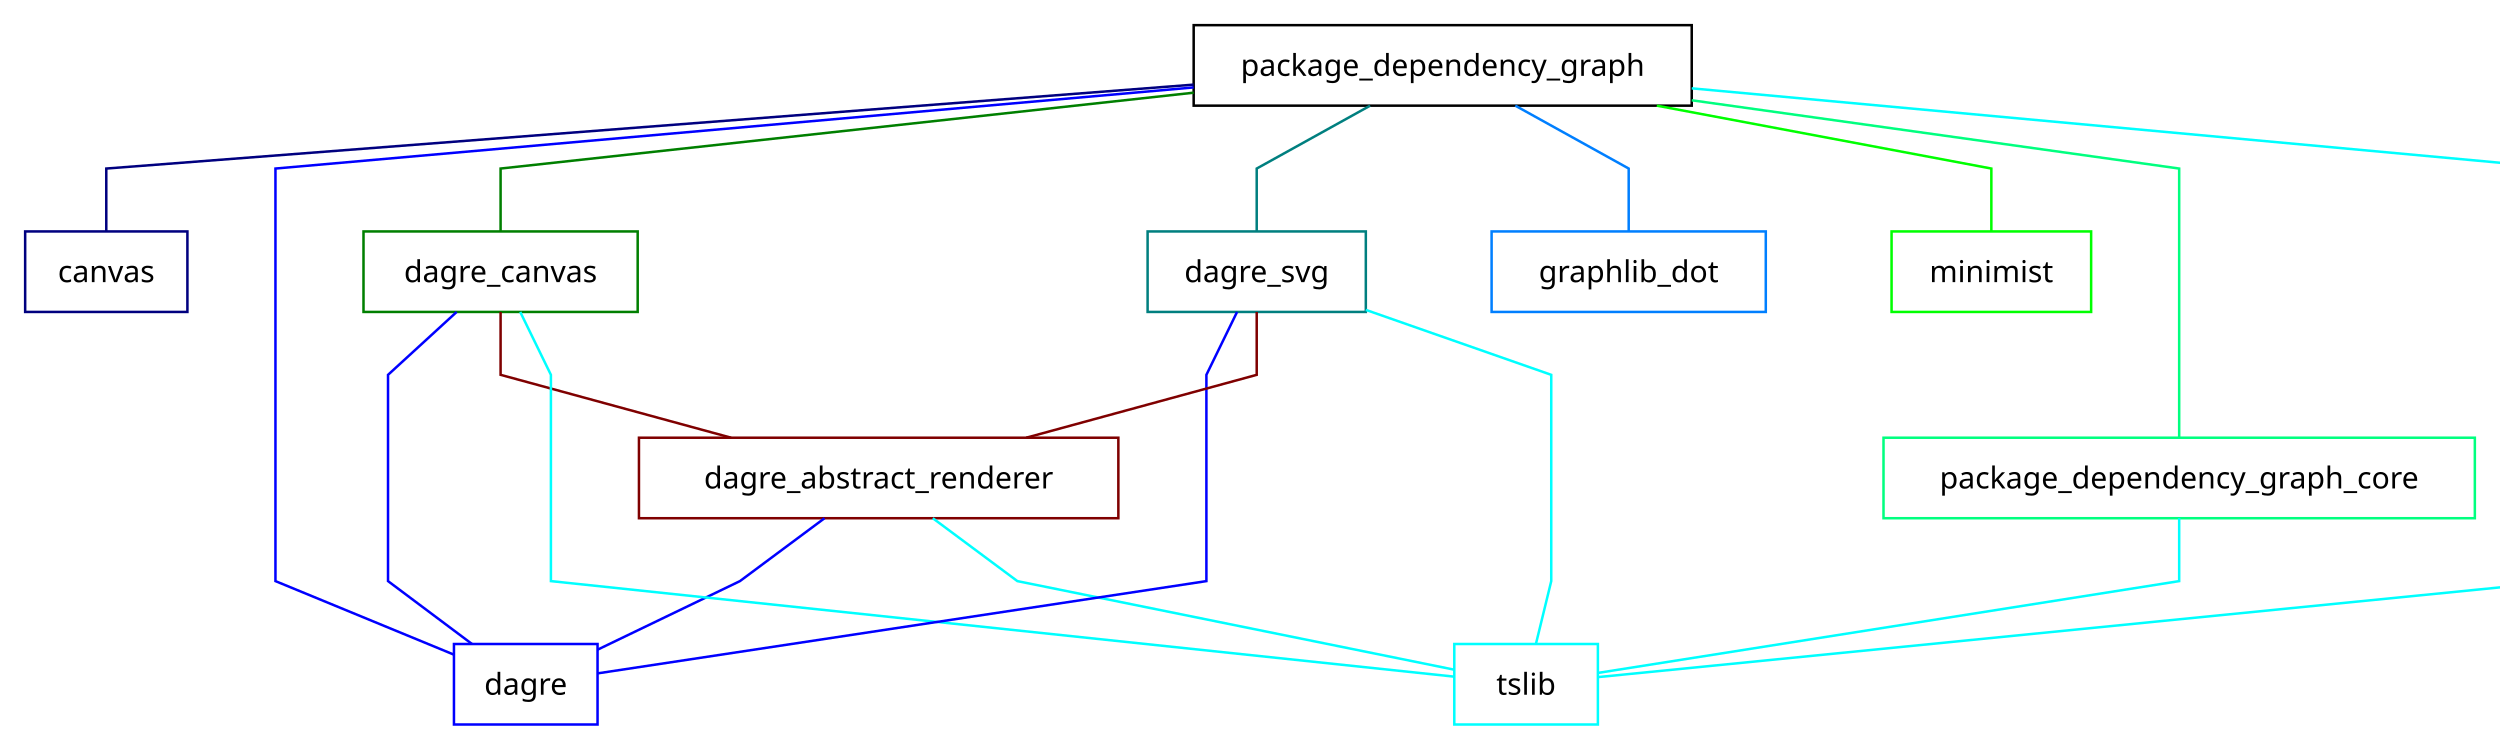
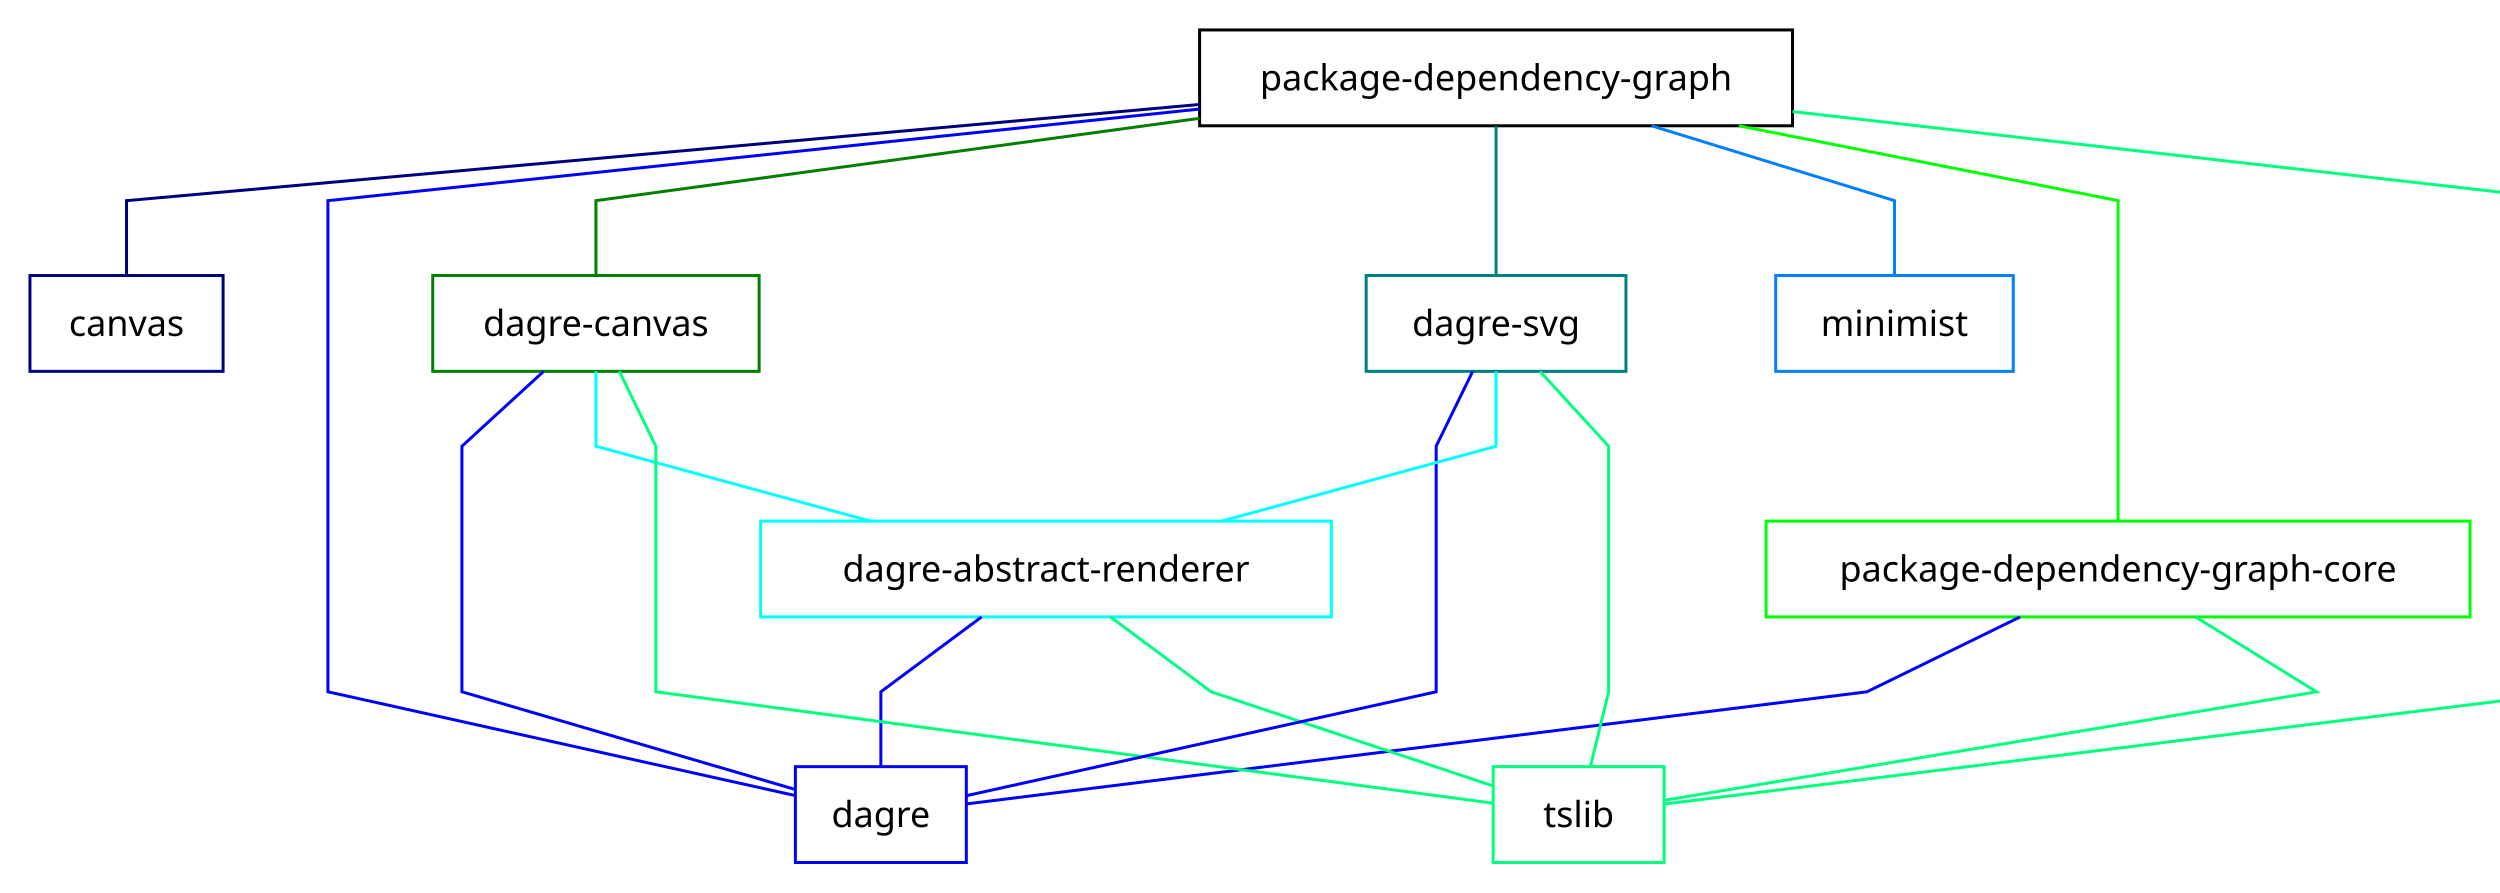
- <svg xmlns="http://www.w3.org/2000/svg" version="1.1" viewBox="0 0 993.784 298" color-interpolation-filters="sRGB">
+ <svg xmlns="http://www.w3.org/2000/svg" version="1.1" viewBox="0 0 834.792 298" color-interpolation-filters="sRGB">
  <g>
-     <rect x="474.502" y="10" width="197.984" height="32" stroke="#000000" fill="none" />
-     <text text-anchor="middle" x="573.494" y="26" fill="black" dominant-baseline="middle" style="font-size:12px;font-family:sans-serif">package_dependency_graph
+     <rect x="400.568" y="10" width="197.984" height="32" stroke="#000000" fill="none" />
+     <text text-anchor="middle" x="499.56" y="26" fill="black" dominant-baseline="middle" style="font-size:12px;font-family:sans-serif">package-dependency-graph
  </text>
  </g>
  <g>
    <rect x="10" y="92" width="64.496" height="32" stroke="#00007f" fill="none" />
    <text text-anchor="middle" x="42.248" y="108" fill="black" dominant-baseline="middle" style="font-size:12px;font-family:sans-serif">canvas
  </text>
  </g>
  <g>
-     <rect x="180.452" y="256" width="57.08" height="32" stroke="#0000ff" fill="none" />
-     <text text-anchor="middle" x="208.992" y="272" fill="black" dominant-baseline="middle" style="font-size:12px;font-family:sans-serif">dagre
+     <rect x="265.594" y="256" width="57.08" height="32" stroke="#0000ff" fill="none" />
+     <text text-anchor="middle" x="294.134" y="272" fill="black" dominant-baseline="middle" style="font-size:12px;font-family:sans-serif">dagre
  </text>
  </g>
  <g>
    <rect x="144.496" y="92" width="108.992" height="32" stroke="#007f00" fill="none" />
-     <text text-anchor="middle" x="198.992" y="108" fill="black" dominant-baseline="middle" style="font-size:12px;font-family:sans-serif">dagre_canvas
+     <text text-anchor="middle" x="198.992" y="108" fill="black" dominant-baseline="middle" style="font-size:12px;font-family:sans-serif">dagre-canvas
  </text>
  </g>
  <g>
    <rect x="456.188" y="92" width="86.744" height="32" stroke="#007f7f" fill="none" />
-     <text text-anchor="middle" x="499.56" y="108" fill="black" dominant-baseline="middle" style="font-size:12px;font-family:sans-serif">dagre_svg
+     <text text-anchor="middle" x="499.56" y="108" fill="black" dominant-baseline="middle" style="font-size:12px;font-family:sans-serif">dagre-svg
  </text>
  </g>
  <g>
-     <rect x="592.932" y="92" width="108.992" height="32" stroke="#007fff" fill="none" />
-     <text text-anchor="middle" x="647.428" y="108" fill="black" dominant-baseline="middle" style="font-size:12px;font-family:sans-serif">graphlib_dot
+     <rect x="592.932" y="92" width="79.328" height="32" stroke="#007fff" fill="none" />
+     <text text-anchor="middle" x="632.596" y="108" fill="black" dominant-baseline="middle" style="font-size:12px;font-family:sans-serif">minimist
  </text>
  </g>
  <g>
-     <rect x="751.924" y="92" width="79.328" height="32" stroke="#00ff00" fill="none" />
-     <text text-anchor="middle" x="791.588" y="108" fill="black" dominant-baseline="middle" style="font-size:12px;font-family:sans-serif">minimist
+     <rect x="589.728" y="174" width="235.064" height="32" stroke="#00ff00" fill="none" />
+     <text text-anchor="middle" x="707.26" y="190" fill="black" dominant-baseline="middle" style="font-size:12px;font-family:sans-serif">package-dependency-graph-core
  </text>
  </g>
  <g>
-     <rect x="748.72" y="174" width="235.064" height="32" stroke="#00ff7f" fill="none" />
-     <text text-anchor="middle" x="866.252" y="190" fill="black" dominant-baseline="middle" style="font-size:12px;font-family:sans-serif">package_dependency_graph_core
+     <rect x="498.604" y="256" width="57.08" height="32" stroke="#00ff7f" fill="none" />
+     <text text-anchor="middle" x="527.144" y="272" fill="black" dominant-baseline="middle" style="font-size:12px;font-family:sans-serif">tslib
  </text>
  </g>
  <g>
-     <rect x="578.1" y="256" width="57.08" height="32" stroke="#00ffff" fill="none" />
-     <text text-anchor="middle" x="606.64" y="272" fill="black" dominant-baseline="middle" style="font-size:12px;font-family:sans-serif">tslib
+     <rect x="253.992" y="174" width="190.568" height="32" stroke="#00ffff" fill="none" />
+     <text text-anchor="middle" x="349.276" y="190" fill="black" dominant-baseline="middle" style="font-size:12px;font-family:sans-serif">dagre-abstract-renderer
  </text>
  </g>
-   <g>
-     <rect x="253.992" y="174" width="190.568" height="32" stroke="#7f0000" fill="none" />
-     <text text-anchor="middle" x="349.276" y="190" fill="black" dominant-baseline="middle" style="font-size:12px;font-family:sans-serif">dagre_abstract_renderer
-   </text>
-   </g>
-   <polyline points="474.502,33.64 42.248,67 42.248,92" stroke="#00007f" fill="none" />
-   <polyline points="474.502,34.747 109.496,67 109.496,108 109.496,149 109.496,190 109.496,231 180.452,260.239" stroke="#0000ff" fill="none" />
-   <polyline points="474.502,36.838 198.992,67 198.992,92" stroke="#007f00" fill="none" />
-   <polyline points="544.642,42 499.56,67 499.56,92" stroke="#007f7f" fill="none" />
-   <polyline points="602.346,42 647.428,67 647.428,92" stroke="#007fff" fill="none" />
-   <polyline points="658.604,42 791.588,67 791.588,92" stroke="#00ff00" fill="none" />
-   <polyline points="672.486,39.864 866.252,67 866.252,108 866.252,149 866.252,174" stroke="#00ff7f" fill="none" />
-   <polyline points="672.486,35.115 1018.784,67 1018.784,108 1018.784,149 1018.784,190 1018.784,231 635.18,269.161" stroke="#00ffff" fill="none" />
-   <polyline points="866.252,206 866.252,231 635.18,267.493" stroke="#00ffff" fill="none" />
-   <polyline points="327.757,206 294.134,231 237.532,258.257" stroke="#0000ff" fill="none" />
-   <polyline points="370.795,206 404.418,231 578.1,266.214" stroke="#00ffff" fill="none" />
-   <polyline points="181.529,124 154.244,149 154.244,190 154.244,231 187.627,256" stroke="#0000ff" fill="none" />
-   <polyline points="198.992,124 198.992,149 290.629,174" stroke="#7f0000" fill="none" />
-   <polyline points="206.797,124 218.992,149 218.992,190 218.992,231 578.1,268.981" stroke="#00ffff" fill="none" />
-   <polyline points="491.755,124 479.56,149 479.56,190 479.56,231 237.532,267.675" stroke="#0000ff" fill="none" />
-   <polyline points="499.56,124 499.56,149 407.923,174" stroke="#7f0000" fill="none" />
-   <polyline points="542.932,123.188 616.64,149 616.64,190 616.64,231 610.542,256" stroke="#00ffff" fill="none" />
+   <polyline points="400.568,34.875 42.248,67 42.248,92" stroke="#00007f" fill="none" />
+   <polyline points="400.568,36.405 109.496,67 109.496,108 109.496,149 109.496,190 109.496,231 265.594,265.663" stroke="#0000ff" fill="none" />
+   <polyline points="400.568,39.503 198.992,67 198.992,92" stroke="#007f00" fill="none" />
+   <polyline points="499.56,42 499.56,67 499.56,92" stroke="#007f7f" fill="none" />
+   <polyline points="551.476,42 632.596,67 632.596,92" stroke="#007fff" fill="none" />
+   <polyline points="580.614,42 707.26,67 707.26,108 707.26,149 707.26,174" stroke="#00ff00" fill="none" />
+   <polyline points="598.552,37.267 859.792,67 859.792,108 859.792,149 859.792,190 859.792,231 555.684,268.482" stroke="#00ff7f" fill="none" />
+   <polyline points="674.538,206 623.41,231 322.674,268.446" stroke="#0000ff" fill="none" />
+   <polyline points="733.12,206 773.526,231 555.684,267.251" stroke="#00ff7f" fill="none" />
+   <polyline points="327.757,206 294.134,231 294.134,256" stroke="#0000ff" fill="none" />
+   <polyline points="370.795,206 404.418,231 498.604,262.465" stroke="#00ff7f" fill="none" />
+   <polyline points="181.529,124 154.244,149 154.244,190 154.244,231 265.594,263.635" stroke="#0000ff" fill="none" />
+   <polyline points="198.992,124 198.992,149 290.629,174" stroke="#00ffff" fill="none" />
+   <polyline points="206.797,124 218.992,149 218.992,190 218.992,231 498.604,268.203" stroke="#00ff7f" fill="none" />
+   <polyline points="491.755,124 479.56,149 479.56,190 479.56,231 322.674,265.689" stroke="#0000ff" fill="none" />
+   <polyline points="499.56,124 499.56,149 407.923,174" stroke="#00ffff" fill="none" />
+   <polyline points="514.227,124 537.144,149 537.144,190 537.144,231 531.046,256" stroke="#00ff7f" fill="none" />
</svg>
